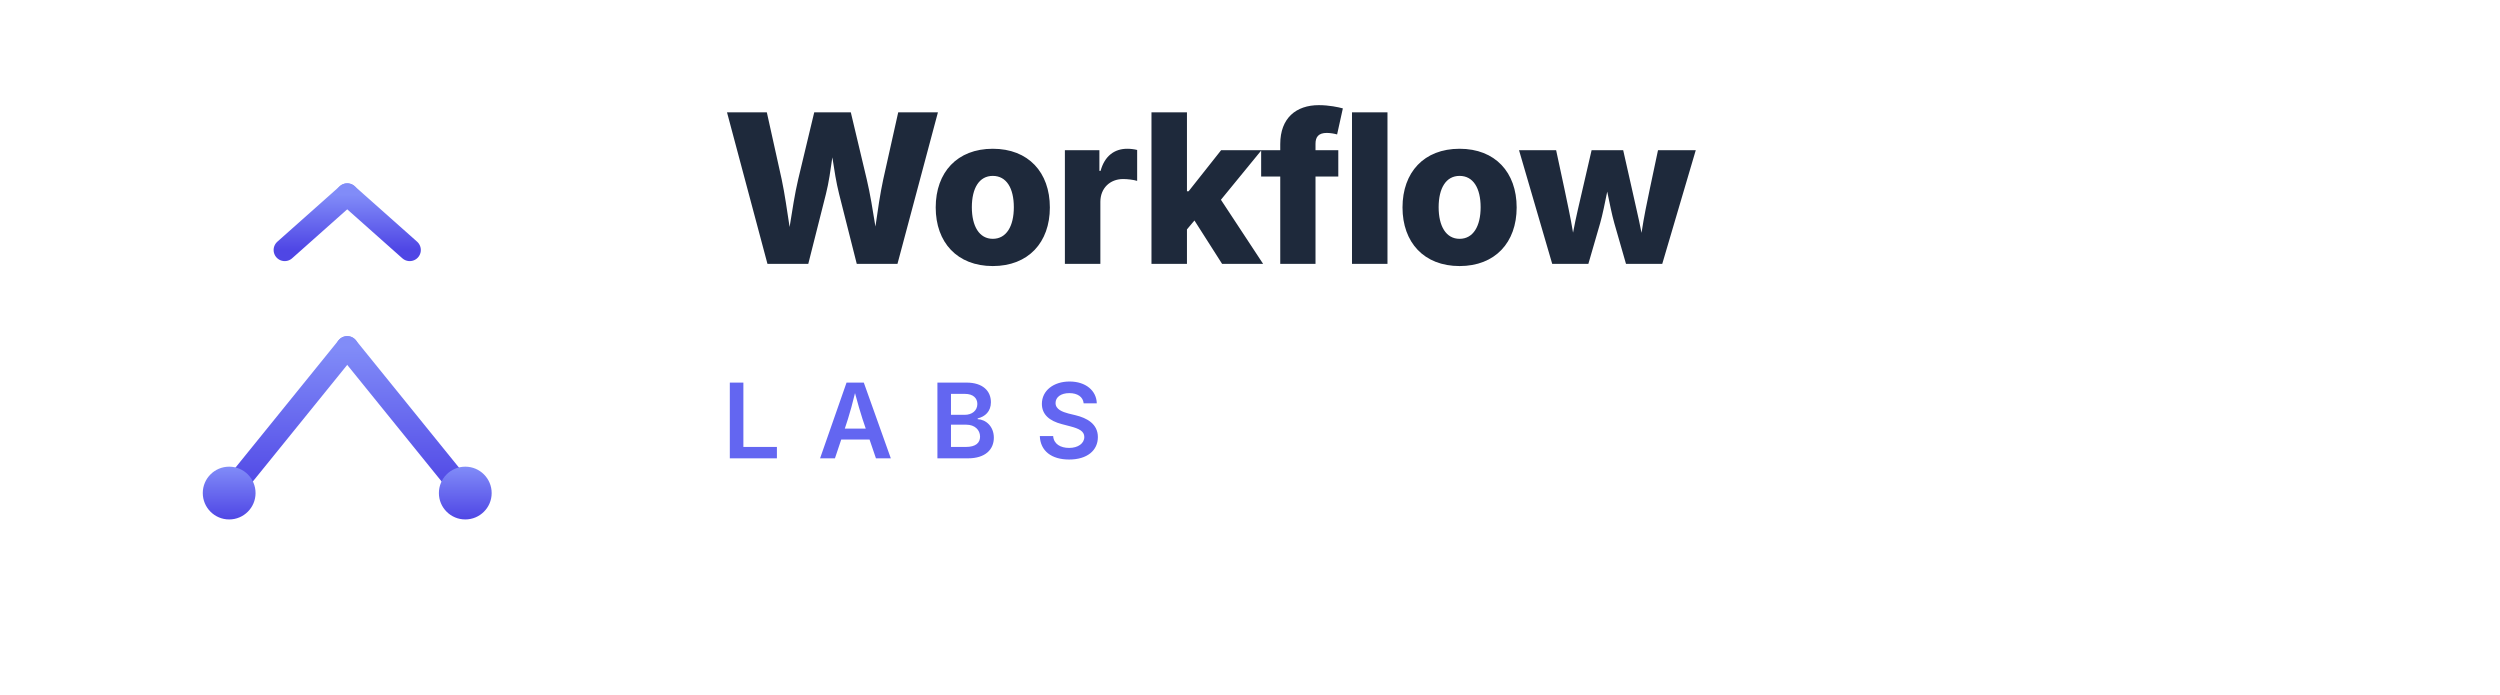
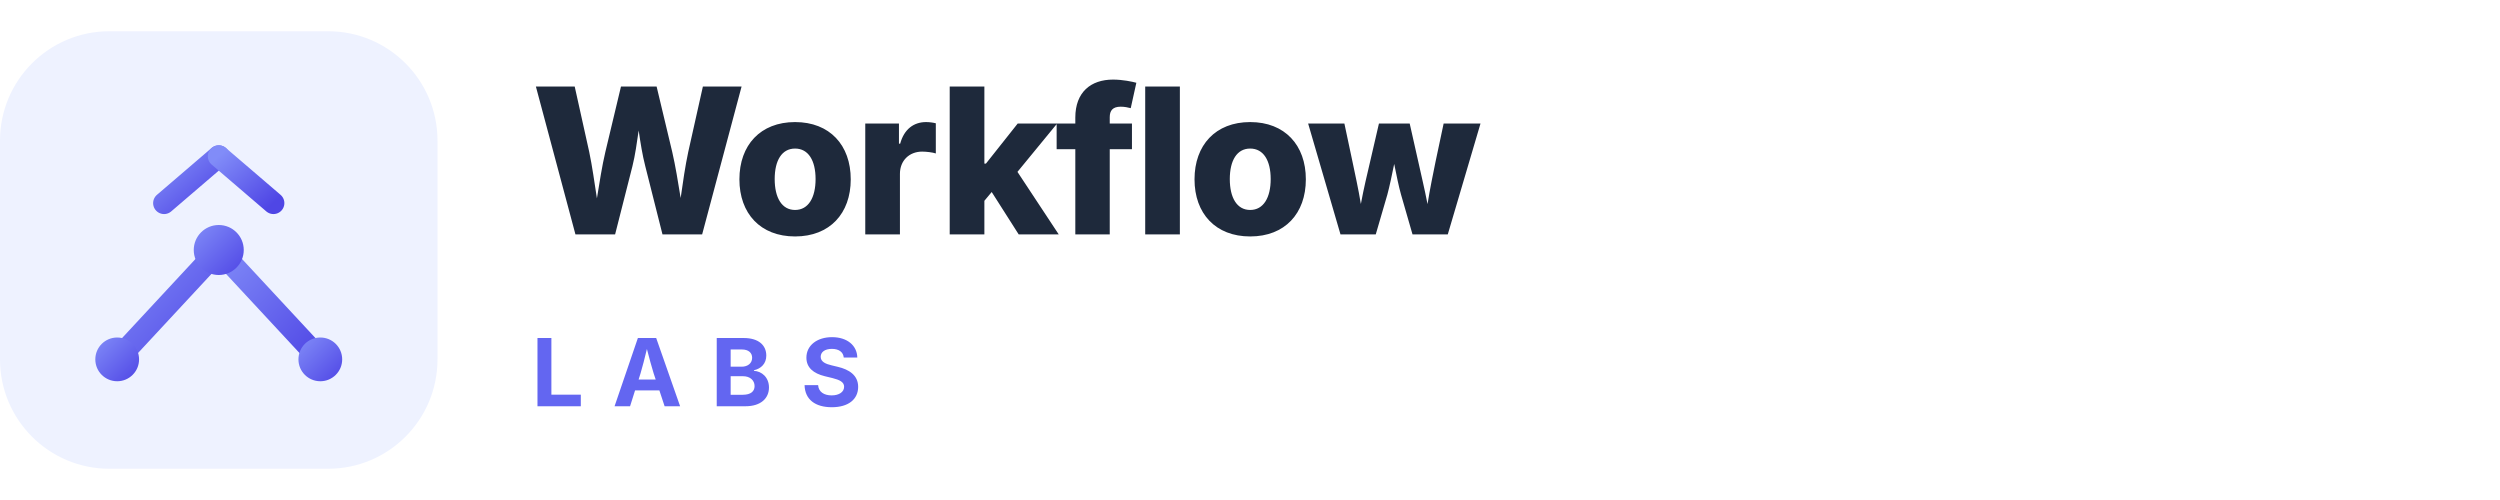
- <svg xmlns="http://www.w3.org/2000/svg" viewBox="0 0 360 100" width="360" height="100">
+ <svg xmlns="http://www.w3.org/2000/svg" viewBox="0 0 320 64" width="320" height="64">
  <defs>
-     <linearGradient id="gP" x1="0%" y1="0%" x2="0%" y2="100%">
+     <linearGradient id="gP" x1="0%" y1="0%" x2="100%" y2="100%">
      <stop offset="0%" stop-color="#818cf8" />
      <stop offset="100%" stop-color="#4f46e5" />
    </linearGradient>
  </defs>
-   <g transform="translate(12, 12)">
-     <rect x="0" y="0" width="76" height="76" rx="16" fill="none" />
-     <g transform="translate(38, 38)" fill="none" stroke="url(#gP)" stroke-width="3.2" stroke-linecap="round" stroke-linejoin="round">
-       <line x1="0" y1="0" x2="0" y2="-28" />
-       <line x1="0" y1="-22" x2="-9" y2="-14" />
-       <line x1="0" y1="-22" x2="9" y2="-14" />
-       <line x1="0" y1="0" x2="-17" y2="21" />
-       <line x1="0" y1="0" x2="17" y2="21" />
-       <circle cx="-17" cy="21" r="3.8" fill="url(#gP)" stroke="none" />
-       <circle cx="17" cy="21" r="3.8" fill="url(#gP)" stroke="none" />
-     </g>
+   <rect x="0" y="4" width="56" height="56" rx="14" fill="#eef2ff" />
+   <g transform="translate(28, 32)" fill="none" stroke="url(#gP)" stroke-width="2.8" stroke-linecap="round" stroke-linejoin="round">
+     <line x1="0" y1="0" x2="0" y2="-18" />
+     <line x1="0" y1="-12" x2="-7" y2="-6" />
+     <line x1="0" y1="-12" x2="7" y2="-6" />
+     <line x1="0" y1="0" x2="-13" y2="14" />
+     <line x1="0" y1="0" x2="13" y2="14" />
+     <circle cx="0" cy="0" r="3.2" fill="url(#gP)" stroke="none" />
+     <circle cx="-13" cy="14" r="2.8" fill="url(#gP)" stroke="none" />
+     <circle cx="13" cy="14" r="2.8" fill="url(#gP)" stroke="none" />
  </g>
-   <text x="104" y="38" font-family="'Inter',-apple-system,BlinkMacSystemFont,sans-serif" font-weight="800" font-size="30" fill="#1e293b" letter-spacing="-0.02em">Workflow</text>
-   <text x="104" y="66" font-family="'Inter',-apple-system,BlinkMacSystemFont,sans-serif" font-weight="600" font-size="15" fill="#6366f1" letter-spacing="0.35em">LABS</text>
+   <text x="68" y="30" font-family="system-ui,-apple-system,BlinkMacSystemFont,sans-serif" font-weight="800" font-size="26" fill="#1e293b" letter-spacing="-0.02em">Workflow</text>
+   <text x="68" y="52" font-family="system-ui,-apple-system,BlinkMacSystemFont,sans-serif" font-weight="700" font-size="12" fill="#6366f1" letter-spacing="0.3em">LABS</text>
</svg>
